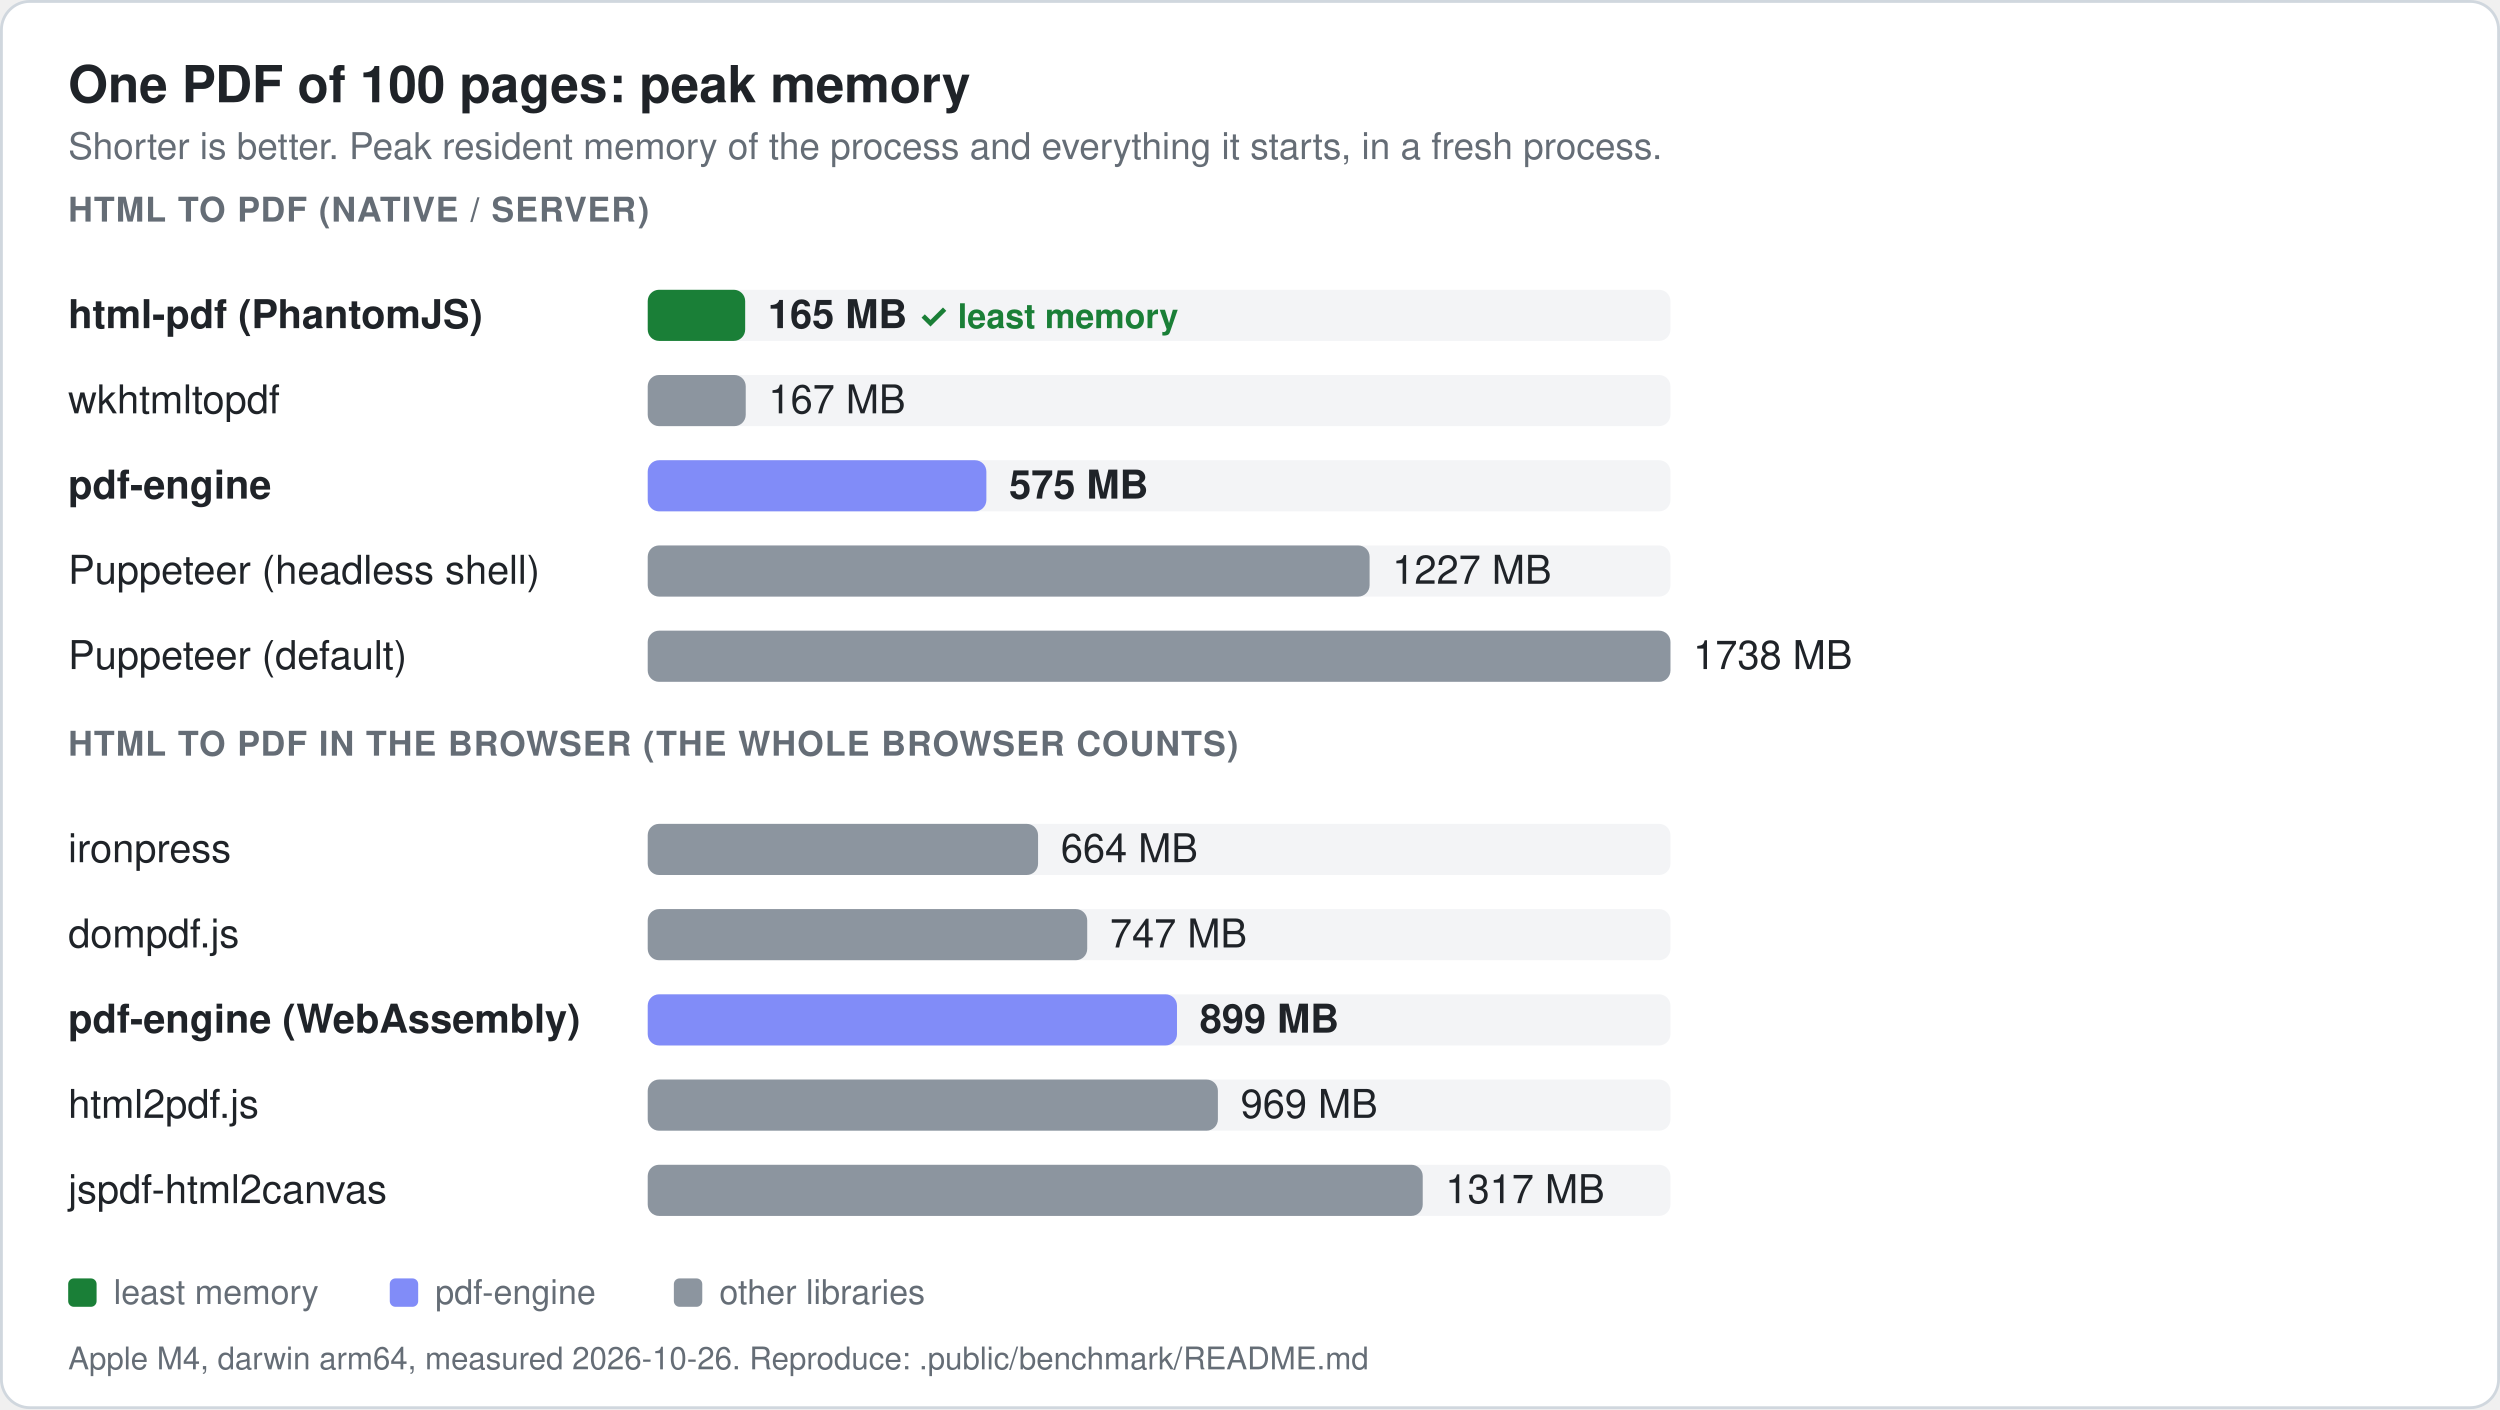
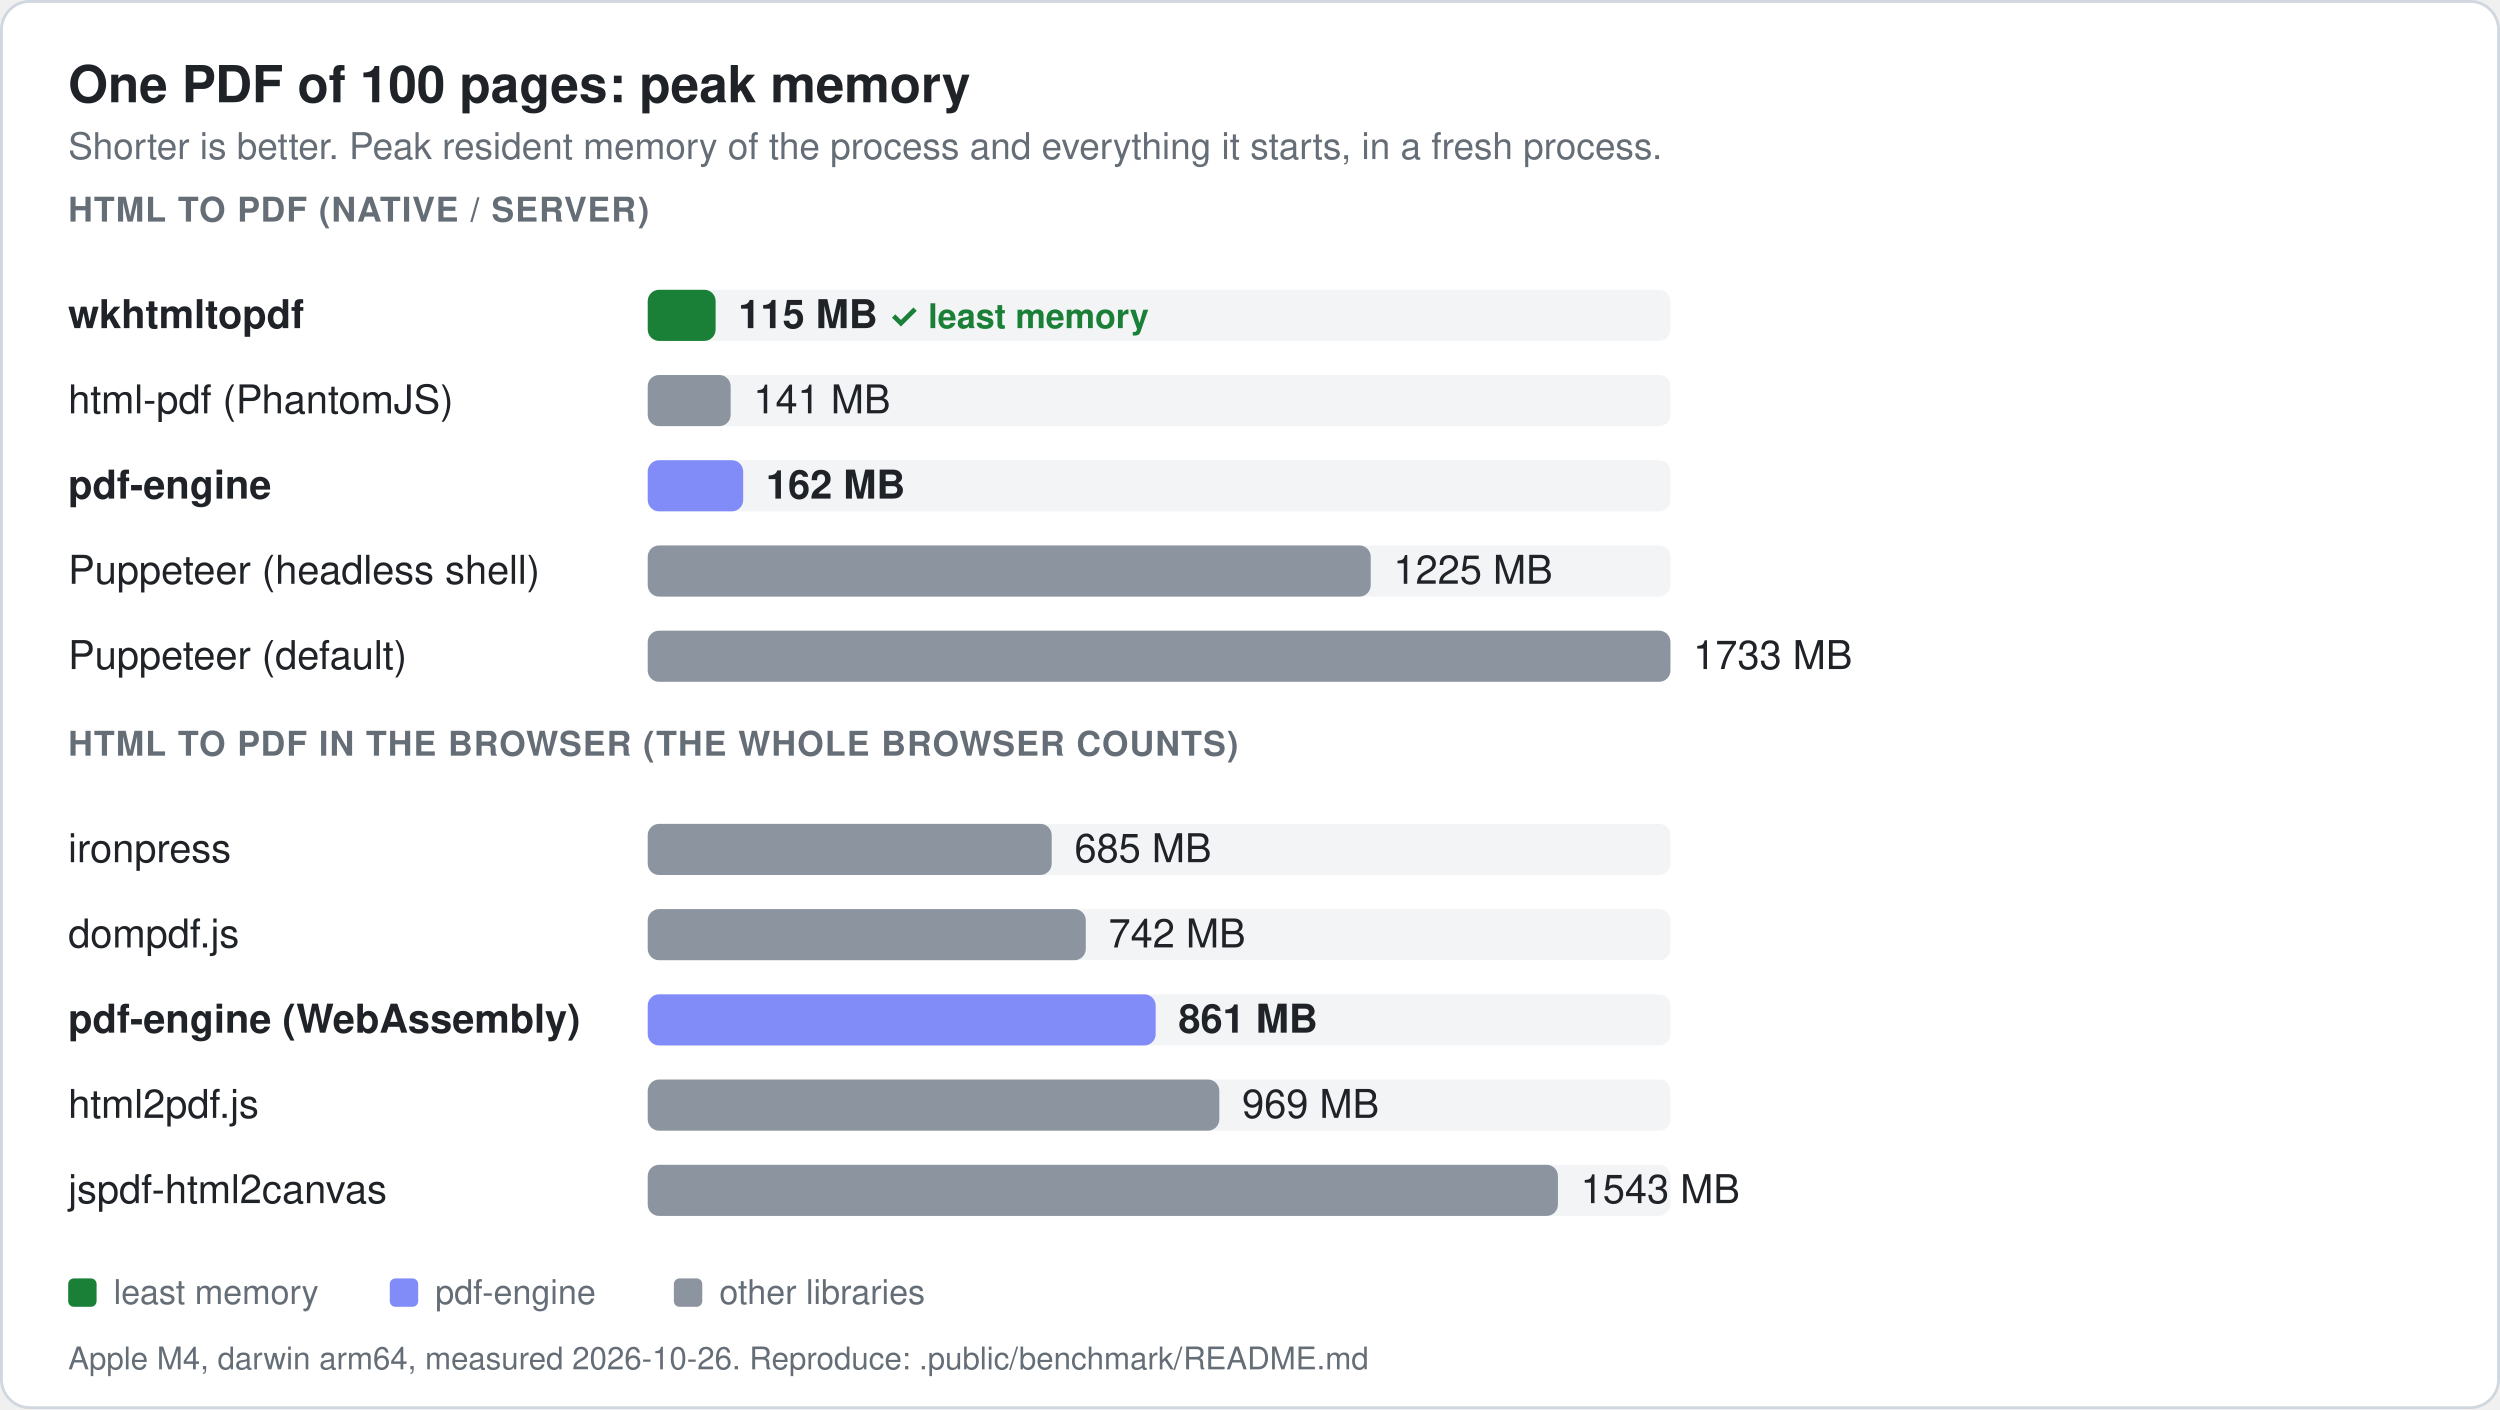
<svg xmlns="http://www.w3.org/2000/svg" width="880" height="496" viewBox="0 0 880 496" role="img" aria-labelledby="t d" font-family="-apple-system, BlinkMacSystemFont, 'Segoe UI', Helvetica, Arial, sans-serif">
  <rect x="0.5" y="0.5" width="879" height="495" rx="10" fill="#ffffff" stroke="#d0d7de" />
  <text x="24" y="36" font-size="18" font-weight="700" fill="#1f2328">One PDF of 100 pages: peak memory</text>
  <text x="24" y="56" font-size="13" fill="#656d76">Shorter is better. Peak resident memory of the process and everything it starts, in a fresh process.</text>
  <text x="24" y="78" font-size="12" font-weight="600" fill="#656d76" letter-spacing="0.4">HTML TO PDF (NATIVE / SERVER)</text>
-   <text x="24" y="115.5" font-size="14" fill="#1f2328" font-weight="700">html-pdf (PhantomJS)</text>
+   <text x="24" y="115.5" font-size="14" fill="#1f2328" font-weight="700">wkhtmltopdf</text>
  <rect x="228" y="102" width="360" height="18" rx="4" fill="#f3f4f6" />
-   <rect x="228" y="102" width="34.3" height="18" rx="4" fill="#1a7f37" />
-   <text x="270.3" y="115.5" font-size="14" fill="#1f2328" font-weight="700">165 MB <tspan fill="#1a7f37" font-weight="700" font-size="12">✓ least memory</tspan>
+   <rect x="228" y="102" width="23.9" height="18" rx="4" fill="#1a7f37" />
+   <text x="259.9" y="115.5" font-size="14" fill="#1f2328" font-weight="700">115 MB <tspan fill="#1a7f37" font-weight="700" font-size="12">✓ least memory</tspan>
  </text>
-   <text x="24" y="145.5" font-size="14" fill="#1f2328" font-weight="400">wkhtmltopdf</text>
+   <text x="24" y="145.5" font-size="14" fill="#1f2328" font-weight="400">html-pdf (PhantomJS)</text>
  <rect x="228" y="132" width="360" height="18" rx="4" fill="#f3f4f6" />
-   <rect x="228" y="132" width="34.5" height="18" rx="4" fill="#8c959f" />
-   <text x="270.5" y="145.5" font-size="14" fill="#1f2328" font-weight="500">167 MB</text>
+   <rect x="228" y="132" width="29.2" height="18" rx="4" fill="#8c959f" />
+   <text x="265.2" y="145.5" font-size="14" fill="#1f2328" font-weight="500">141 MB</text>
  <text x="24" y="175.5" font-size="14" fill="#1f2328" font-weight="700">pdf-engine</text>
  <rect x="228" y="162" width="360" height="18" rx="4" fill="#f3f4f6" />
-   <rect x="228" y="162" width="119.2" height="18" rx="4" fill="#818cf8" />
-   <text x="355.2" y="175.5" font-size="14" fill="#1f2328" font-weight="700">575 MB</text>
+   <rect x="228" y="162" width="33.6" height="18" rx="4" fill="#818cf8" />
+   <text x="269.6" y="175.5" font-size="14" fill="#1f2328" font-weight="700">162 MB</text>
  <text x="24" y="205.5" font-size="14" fill="#1f2328" font-weight="400">Puppeteer (headless shell)</text>
  <rect x="228" y="192" width="360" height="18" rx="4" fill="#f3f4f6" />
-   <rect x="228" y="192" width="254.1" height="18" rx="4" fill="#8c959f" />
-   <text x="490.1" y="205.5" font-size="14" fill="#1f2328" font-weight="500">1227 MB</text>
+   <rect x="228" y="192" width="254.5" height="18" rx="4" fill="#8c959f" />
+   <text x="490.5" y="205.5" font-size="14" fill="#1f2328" font-weight="500">1225 MB</text>
  <text x="24" y="235.5" font-size="14" fill="#1f2328" font-weight="400">Puppeteer (default)</text>
  <rect x="228" y="222" width="360" height="18" rx="4" fill="#f3f4f6" />
  <rect x="228" y="222" width="360.0" height="18" rx="4" fill="#8c959f" />
-   <text x="596.0" y="235.5" font-size="14" fill="#1f2328" font-weight="500">1738 MB</text>
+   <text x="596.0" y="235.5" font-size="14" fill="#1f2328" font-weight="500">1733 MB</text>
  <text x="24" y="266" font-size="12" font-weight="600" fill="#656d76" letter-spacing="0.4">HTML TO PDF IN THE BROWSER (THE WHOLE BROWSER COUNTS)</text>
  <text x="24" y="303.5" font-size="14" fill="#1f2328" font-weight="400">ironpress</text>
  <rect x="228" y="290" width="360" height="18" rx="4" fill="#f3f4f6" />
-   <rect x="228" y="290" width="137.4" height="18" rx="4" fill="#8c959f" />
-   <text x="373.4" y="303.5" font-size="14" fill="#1f2328" font-weight="500">664 MB</text>
+   <rect x="228" y="290" width="142.2" height="18" rx="4" fill="#8c959f" />
+   <text x="378.2" y="303.5" font-size="14" fill="#1f2328" font-weight="500">685 MB</text>
  <text x="24" y="333.5" font-size="14" fill="#1f2328" font-weight="400">dompdf.js</text>
  <rect x="228" y="320" width="360" height="18" rx="4" fill="#f3f4f6" />
-   <rect x="228" y="320" width="154.7" height="18" rx="4" fill="#8c959f" />
-   <text x="390.7" y="333.5" font-size="14" fill="#1f2328" font-weight="500">747 MB</text>
+   <rect x="228" y="320" width="154.2" height="18" rx="4" fill="#8c959f" />
+   <text x="390.2" y="333.5" font-size="14" fill="#1f2328" font-weight="500">742 MB</text>
  <text x="24" y="363.5" font-size="14" fill="#1f2328" font-weight="700">pdf-engine (WebAssembly)</text>
  <rect x="228" y="350" width="360" height="18" rx="4" fill="#f3f4f6" />
-   <rect x="228" y="350" width="186.3" height="18" rx="4" fill="#818cf8" />
-   <text x="422.3" y="363.5" font-size="14" fill="#1f2328" font-weight="700">899 MB</text>
+   <rect x="228" y="350" width="178.8" height="18" rx="4" fill="#818cf8" />
+   <text x="414.8" y="363.5" font-size="14" fill="#1f2328" font-weight="700">861 MB</text>
  <text x="24" y="393.5" font-size="14" fill="#1f2328" font-weight="400">html2pdf.js</text>
  <rect x="228" y="380" width="360" height="18" rx="4" fill="#f3f4f6" />
-   <rect x="228" y="380" width="200.7" height="18" rx="4" fill="#8c959f" />
-   <text x="436.7" y="393.5" font-size="14" fill="#1f2328" font-weight="500">969 MB</text>
+   <rect x="228" y="380" width="201.2" height="18" rx="4" fill="#8c959f" />
+   <text x="437.2" y="393.5" font-size="14" fill="#1f2328" font-weight="500">969 MB</text>
  <text x="24" y="423.5" font-size="14" fill="#1f2328" font-weight="400">jspdf-html2canvas</text>
  <rect x="228" y="410" width="360" height="18" rx="4" fill="#f3f4f6" />
-   <rect x="228" y="410" width="272.8" height="18" rx="4" fill="#8c959f" />
-   <text x="508.8" y="423.5" font-size="14" fill="#1f2328" font-weight="500">1317 MB</text>
+   <rect x="228" y="410" width="320.4" height="18" rx="4" fill="#8c959f" />
+   <text x="556.4" y="423.5" font-size="14" fill="#1f2328" font-weight="500">1543 MB</text>
  <rect x="24" y="450" width="10" height="10" rx="2" fill="#1a7f37" />
  <text x="40" y="459" font-size="12" fill="#656d76">least memory</text>
  <rect x="137.2" y="450" width="10" height="10" rx="2" fill="#818cf8" />
  <text x="153.2" y="459" font-size="12" fill="#656d76">pdf-engine</text>
  <rect x="237.2" y="450" width="10" height="10" rx="2" fill="#8c959f" />
  <text x="253.2" y="459" font-size="12" fill="#656d76">other libraries</text>
  <text x="24" y="482" font-size="11" fill="#656d76">Apple M4, darwin arm64, measured 2026-10-26. Reproduce: .public/benchmark/README.md</text>
</svg>
